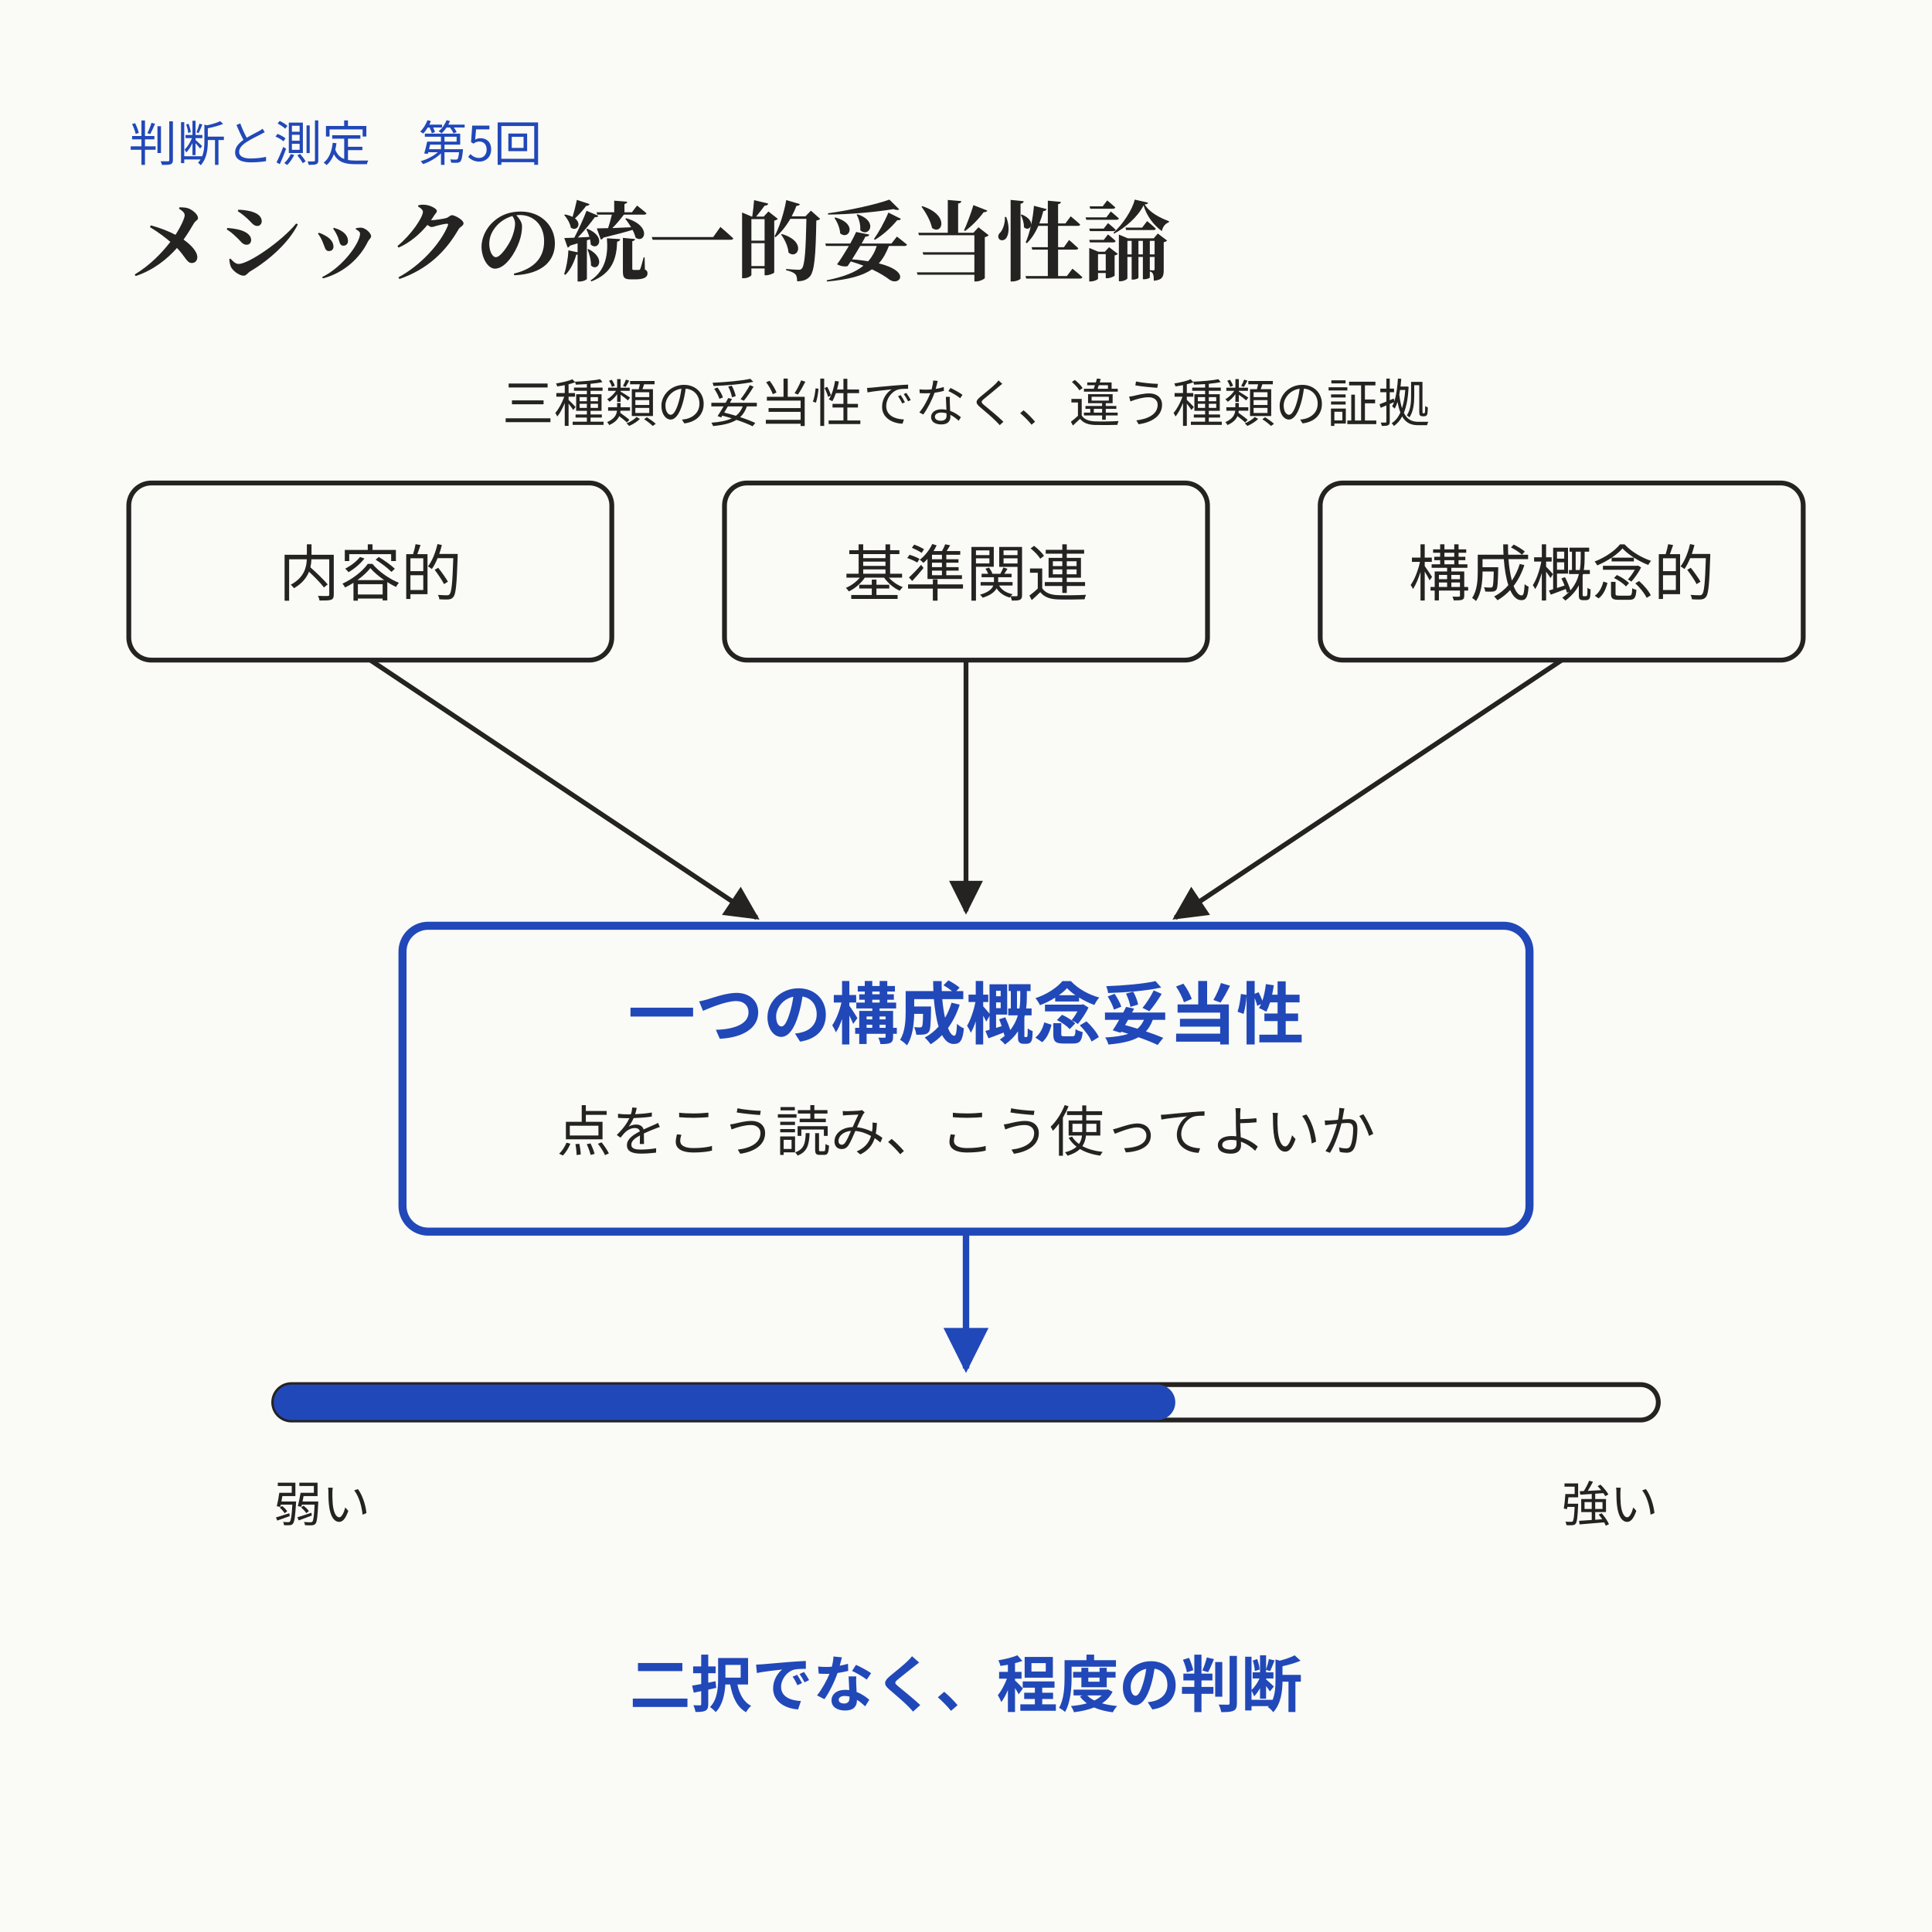
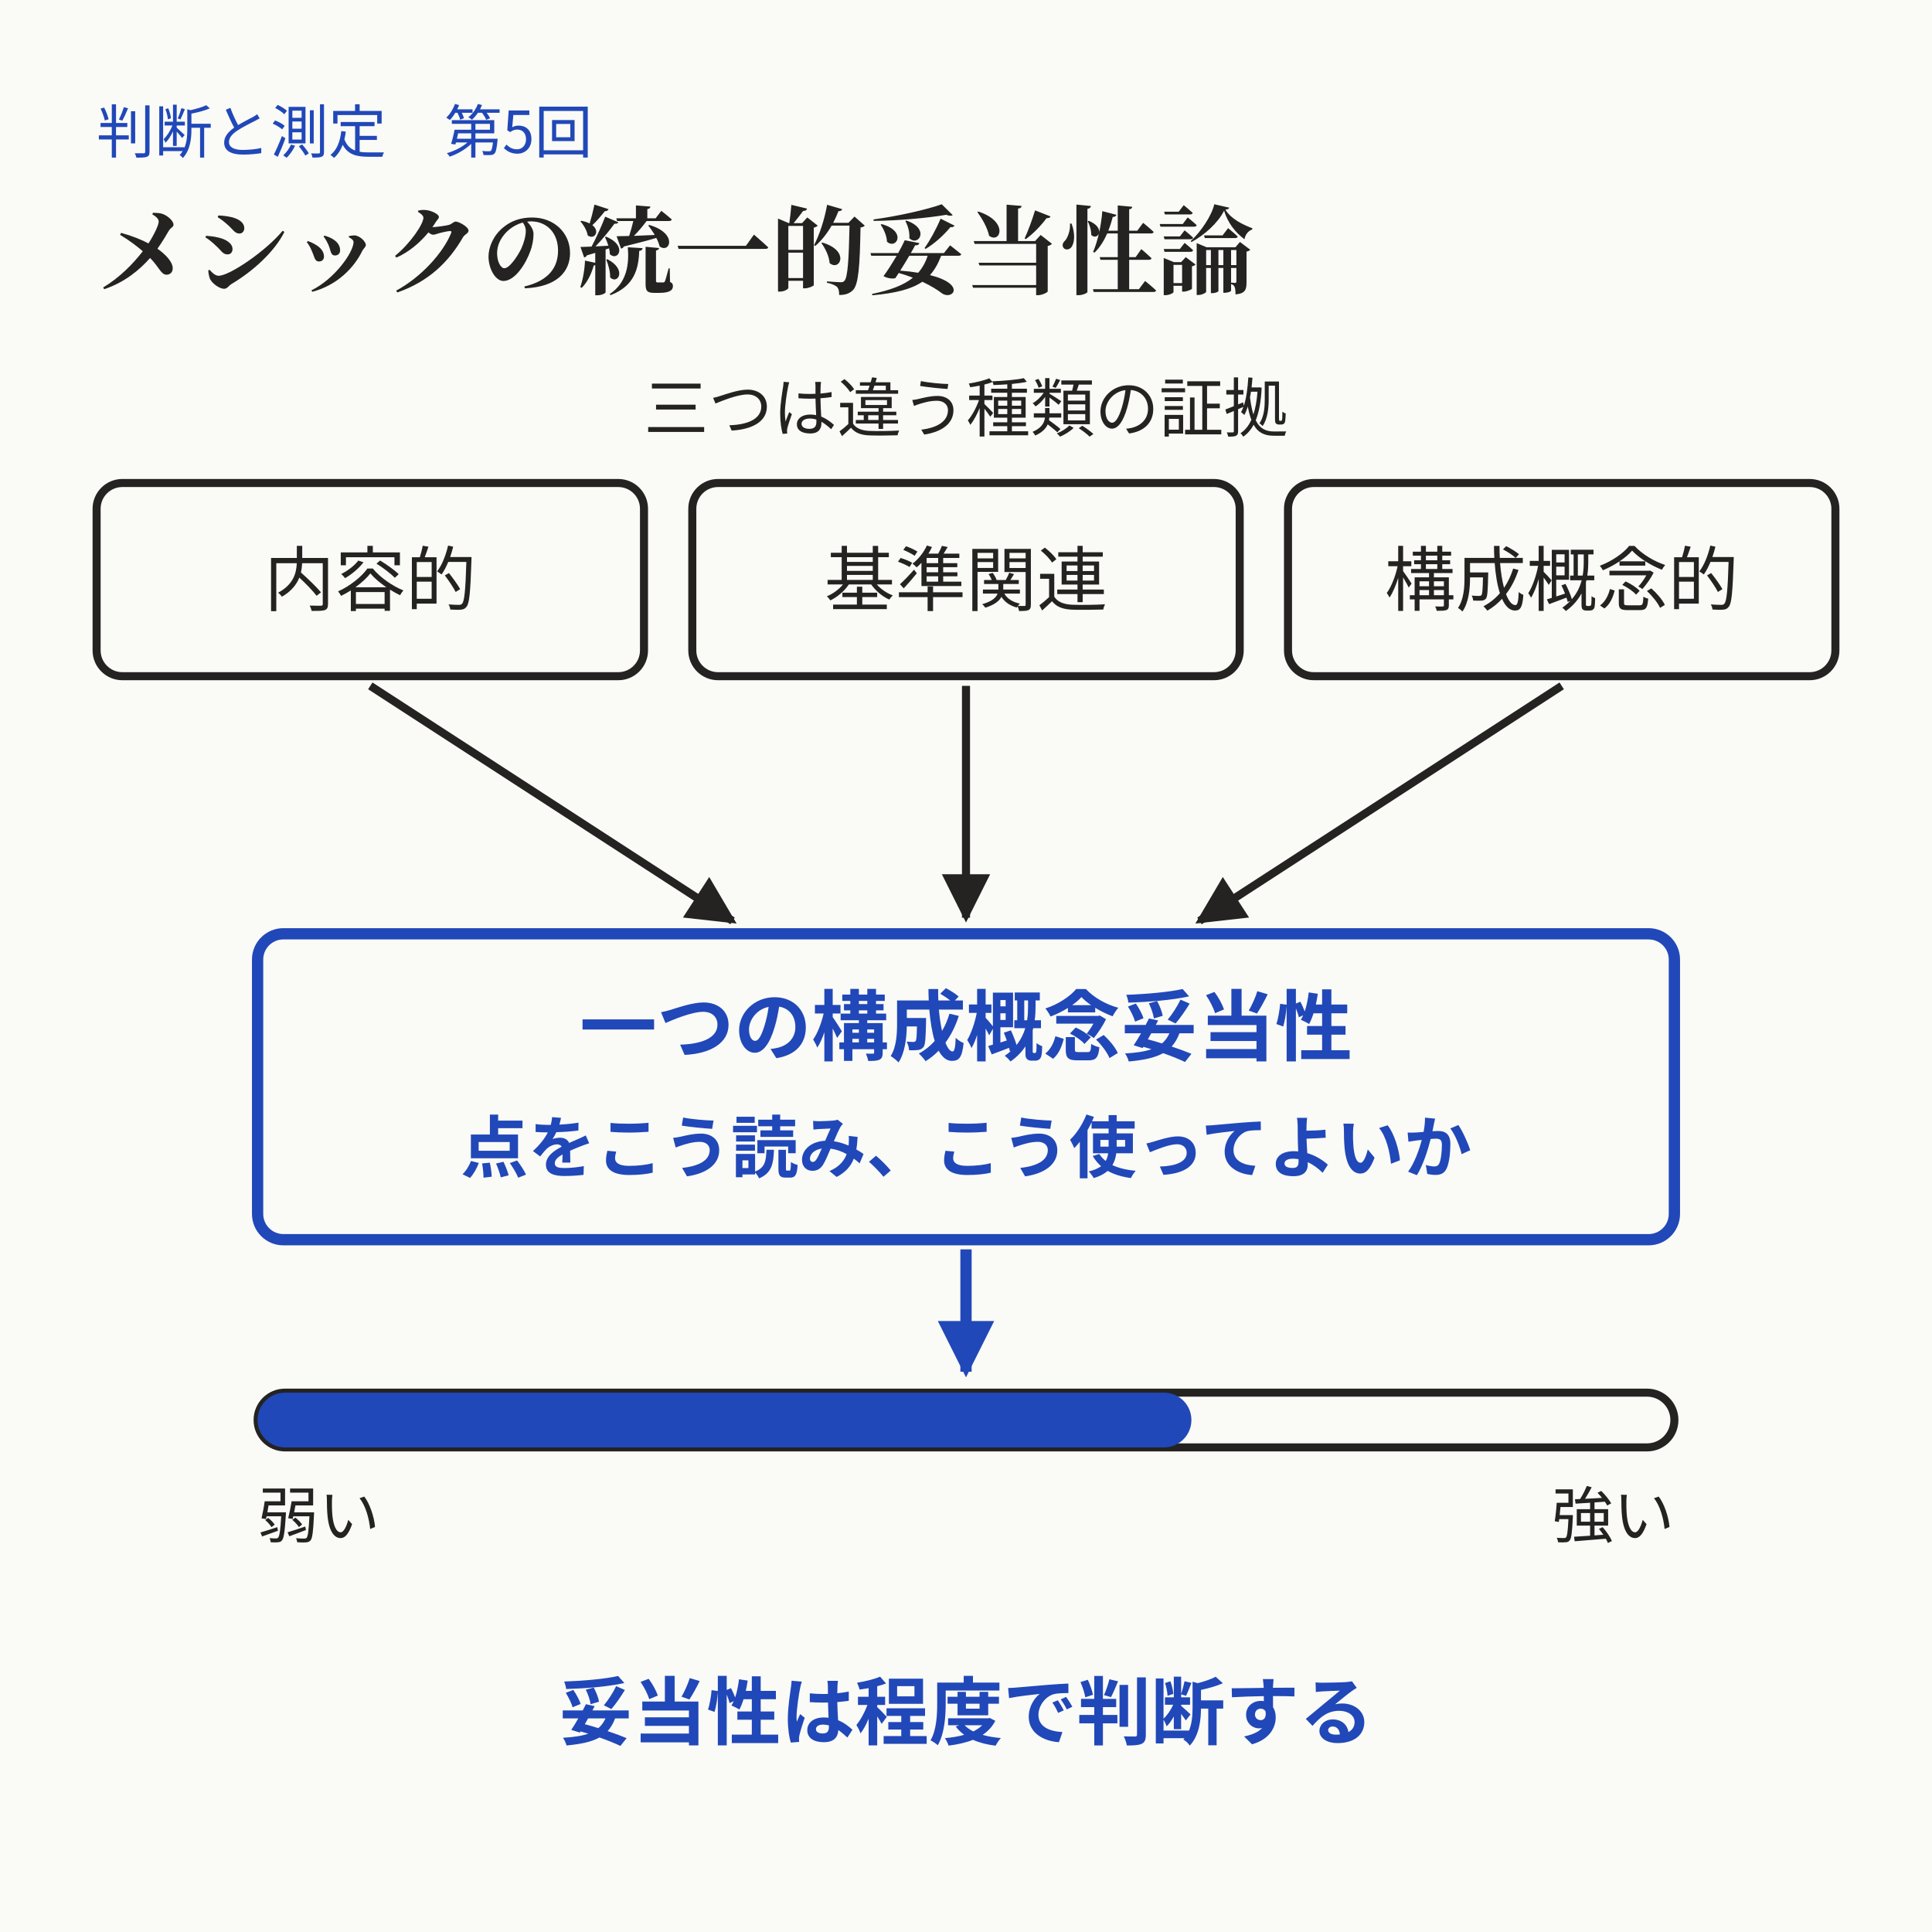
<svg xmlns="http://www.w3.org/2000/svg" width="1200" height="1200" viewBox="0 0 1200 1200">
  <defs>
-     <marker id="ai" viewBox="0 0 10 10" refX="9" refY="5" markerWidth="7" markerHeight="7" orient="auto-start-reverse">
+     <marker id="ai" viewBox="0 0 10 10" refX="9" refY="5" markerWidth="6" markerHeight="6" orient="auto-start-reverse">
      <path d="M0,0 L10,5 L0,10 z" fill="#242321" />
    </marker>
-     <marker id="aa" viewBox="0 0 10 10" refX="9" refY="5" markerWidth="7" markerHeight="7" orient="auto-start-reverse">
+     <marker id="aa" viewBox="0 0 10 10" refX="9" refY="5" markerWidth="5" markerHeight="5" orient="auto-start-reverse">
      <path d="M0,0 L10,5 L0,10 z" fill="#2148B8" />
    </marker>
  </defs>
  <rect width="1200" height="1200" fill="#FAFAF7" />
-   <text x="80" y="100" font-family="Noto Sans CJK JP" font-size="30" fill="#2148B8">判断と測定　第5回</text>
-   <text x="80" y="170" font-family="Noto Serif CJK JP" font-size="54" font-weight="bold" fill="#242321">メシックの統一的妥当性論</text>
-   <rect x="80" y="300" width="300" height="110" rx="14" fill="#FAFAF7" stroke="#242321" stroke-width="3" />
-   <text x="230" y="370" text-anchor="middle" font-family="Noto Sans CJK JP" font-size="38" fill="#242321">内容的</text>
-   <rect x="450" y="300" width="300" height="110" rx="14" fill="#FAFAF7" stroke="#242321" stroke-width="3" />
-   <text x="600" y="370" text-anchor="middle" font-family="Noto Sans CJK JP" font-size="38" fill="#242321">基準関連</text>
-   <rect x="820" y="300" width="300" height="110" rx="14" fill="#FAFAF7" stroke="#242321" stroke-width="3" />
-   <text x="970" y="370" text-anchor="middle" font-family="Noto Sans CJK JP" font-size="38" fill="#242321">構成概念的</text>
-   <text x="600" y="262" text-anchor="middle" font-family="Noto Sans CJK JP" font-size="32" fill="#242321">三種類の妥当性でなく、違う種類の証拠</text>
-   <line x1="230" y1="410" x2="470" y2="570" stroke="#242321" stroke-width="3" marker-end="url(#ai)" />
-   <line x1="600" y1="410" x2="600" y2="566" stroke="#242321" stroke-width="3" marker-end="url(#ai)" />
-   <line x1="970" y1="410" x2="730" y2="570" stroke="#242321" stroke-width="3" marker-end="url(#ai)" />
-   <rect x="250" y="575" width="700" height="190" rx="16" fill="#FAFAF7" stroke="#2148B8" stroke-width="5" />
-   <text x="600" y="645" text-anchor="middle" font-family="Noto Sans CJK JP" font-size="42" font-weight="bold" fill="#2148B8">一つの構成概念妥当性</text>
-   <text x="600" y="715" text-anchor="middle" font-family="Noto Sans CJK JP" font-size="34" fill="#242321">点をこう読み、こう使ってよいか</text>
-   <line x1="600" y1="765" x2="600" y2="850" stroke="#2148B8" stroke-width="4" marker-end="url(#aa)" />
-   <rect x="170" y="860" width="860" height="22" rx="11" fill="#FAFAF7" stroke="#242321" stroke-width="3" />
-   <rect x="170" y="860" width="560" height="22" rx="11" fill="#2148B8" />
-   <text x="170" y="945" font-family="Noto Sans CJK JP" font-size="30" fill="#242321">弱い</text>
-   <text x="1030" y="945" text-anchor="end" font-family="Noto Sans CJK JP" font-size="30" fill="#242321">強い</text>
-   <text x="600" y="1060" text-anchor="middle" font-family="Noto Sans CJK JP" font-size="38" font-weight="bold" fill="#2148B8">二択でなく、程度の判断</text>
+   <text x="60" y="95" font-family="Noto Sans CJK JP" font-weight="500" font-size="36" fill="#2148B8">判断と測定　第5回</text>
+   <text x="60" y="178" font-family="Noto Serif CJK JP" font-weight="bold" font-size="60" fill="#242321">メシックの統一的妥当性論</text>
+   <rect data-step="1" x="60" y="300" width="340" height="120" rx="16" fill="#FAFAF7" stroke="#242321" stroke-width="5" />
+   <text data-step="1" x="230" y="376" text-anchor="middle" font-family="Noto Sans CJK JP" font-weight="500" font-size="44" fill="#242321">内容的</text>
+   <rect data-step="1" x="430" y="300" width="340" height="120" rx="16" fill="#FAFAF7" stroke="#242321" stroke-width="5" />
+   <text data-step="1" x="600" y="376" text-anchor="middle" font-family="Noto Sans CJK JP" font-weight="500" font-size="44" fill="#242321">基準関連</text>
+   <rect data-step="1" x="800" y="300" width="340" height="120" rx="16" fill="#FAFAF7" stroke="#242321" stroke-width="5" />
+   <text data-step="1" x="970" y="376" text-anchor="middle" font-family="Noto Sans CJK JP" font-weight="500" font-size="44" fill="#242321">構成概念的</text>
+   <text data-step="2" x="600" y="268" text-anchor="middle" font-family="Noto Sans CJK JP" font-weight="500" font-size="40" fill="#242321">三つは違う種類の証拠</text>
+   <line data-step="3" x1="230" y1="426" x2="455" y2="572" stroke="#242321" stroke-width="5" marker-end="url(#ai)" />
+   <line data-step="3" x1="600" y1="426" x2="600" y2="570" stroke="#242321" stroke-width="5" marker-end="url(#ai)" />
+   <line data-step="3" x1="970" y1="426" x2="745" y2="572" stroke="#242321" stroke-width="5" marker-end="url(#ai)" />
+   <rect data-step="4" x="160" y="580" width="880" height="190" rx="16" fill="#FAFAF7" stroke="#2148B8" stroke-width="7" />
+   <text data-step="4" x="600" y="655" text-anchor="middle" font-family="Noto Sans CJK JP" font-weight="bold" font-size="48" fill="#2148B8">一つの構成概念妥当性</text>
+   <text data-step="4" x="600" y="728" text-anchor="middle" font-family="Noto Sans CJK JP" font-weight="bold" font-size="42" fill="#2148B8">点をこう読み、こう使ってよいか</text>
+   <line data-step="5" x1="600" y1="776" x2="600" y2="852" stroke="#2148B8" stroke-width="7" marker-end="url(#aa)" />
+   <rect data-step="6" x="160" y="865" width="880" height="34" rx="17" fill="#FAFAF7" stroke="#242321" stroke-width="5" />
+   <text data-step="6" x="160" y="955" font-family="Noto Sans CJK JP" font-weight="500" font-size="38" fill="#242321">弱い</text>
+   <text data-step="6" x="1040" y="955" text-anchor="end" font-family="Noto Sans CJK JP" font-weight="500" font-size="38" fill="#242321">強い</text>
+   <rect data-step="7" x="160" y="865" width="580" height="34" rx="17" fill="#2148B8" />
+   <text data-step="8" x="600" y="1080" text-anchor="middle" font-family="Noto Sans CJK JP" font-weight="bold" font-size="46" fill="#2148B8">妥当性は程度で判断する</text>
</svg>
